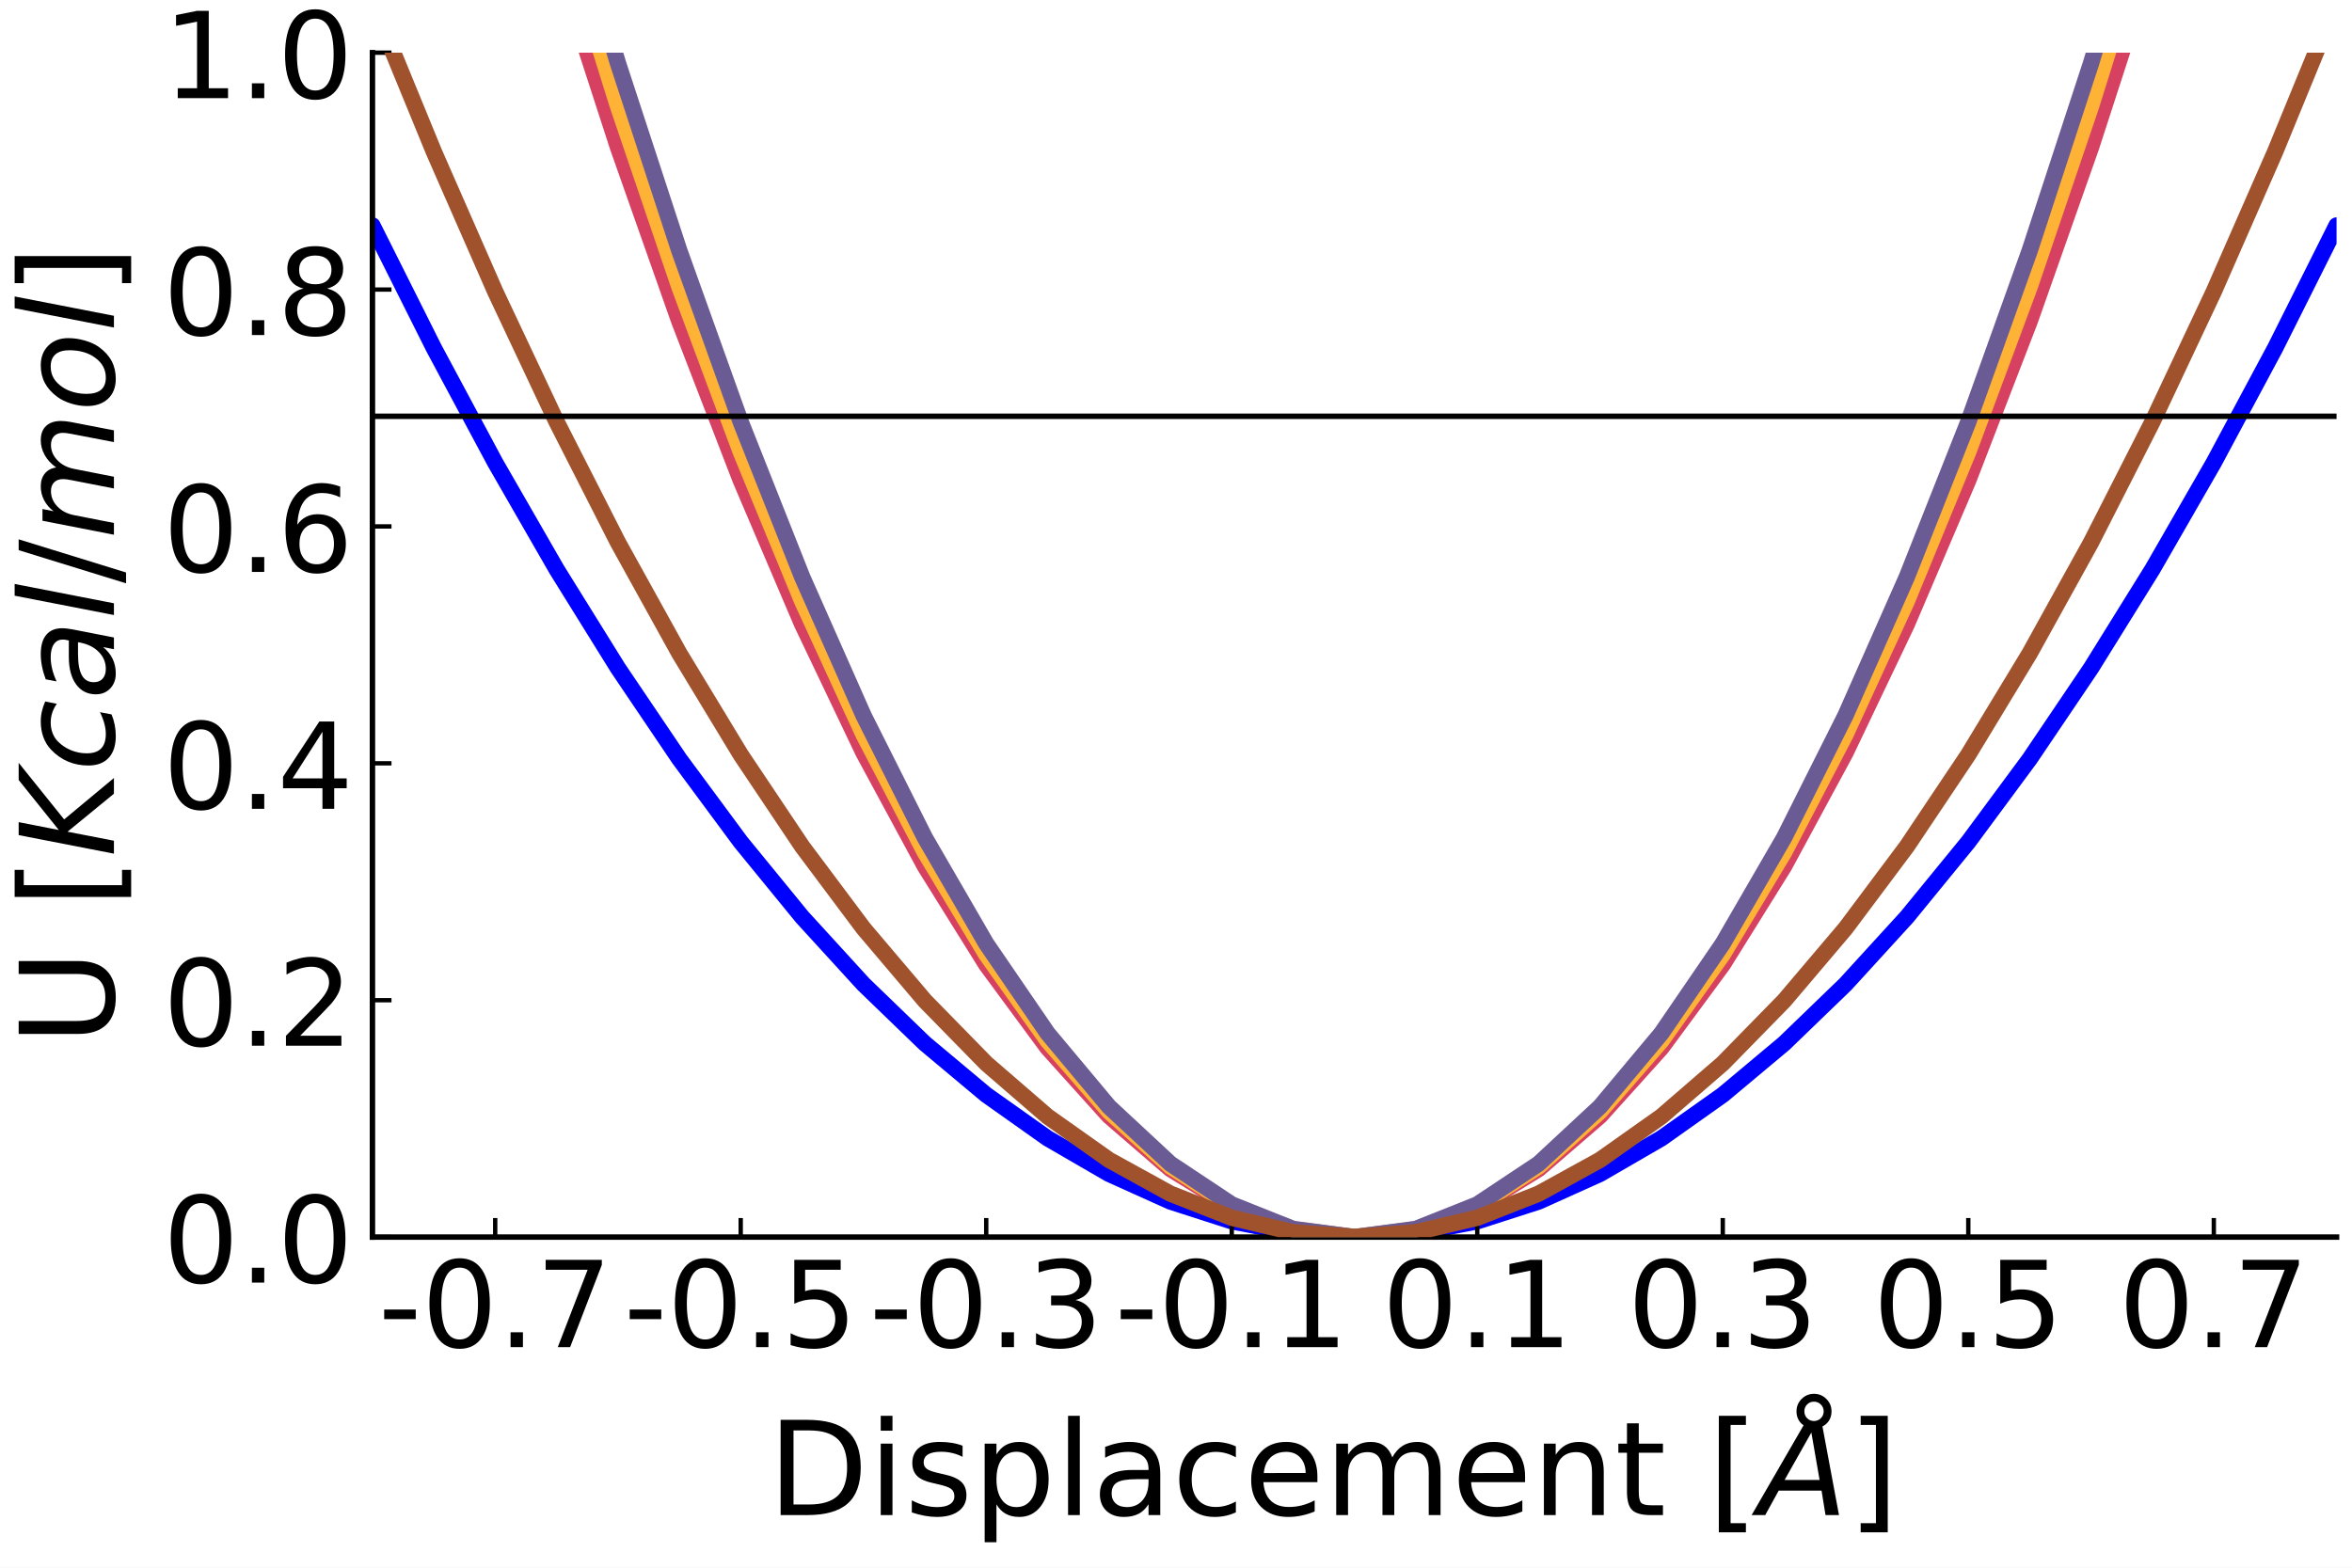
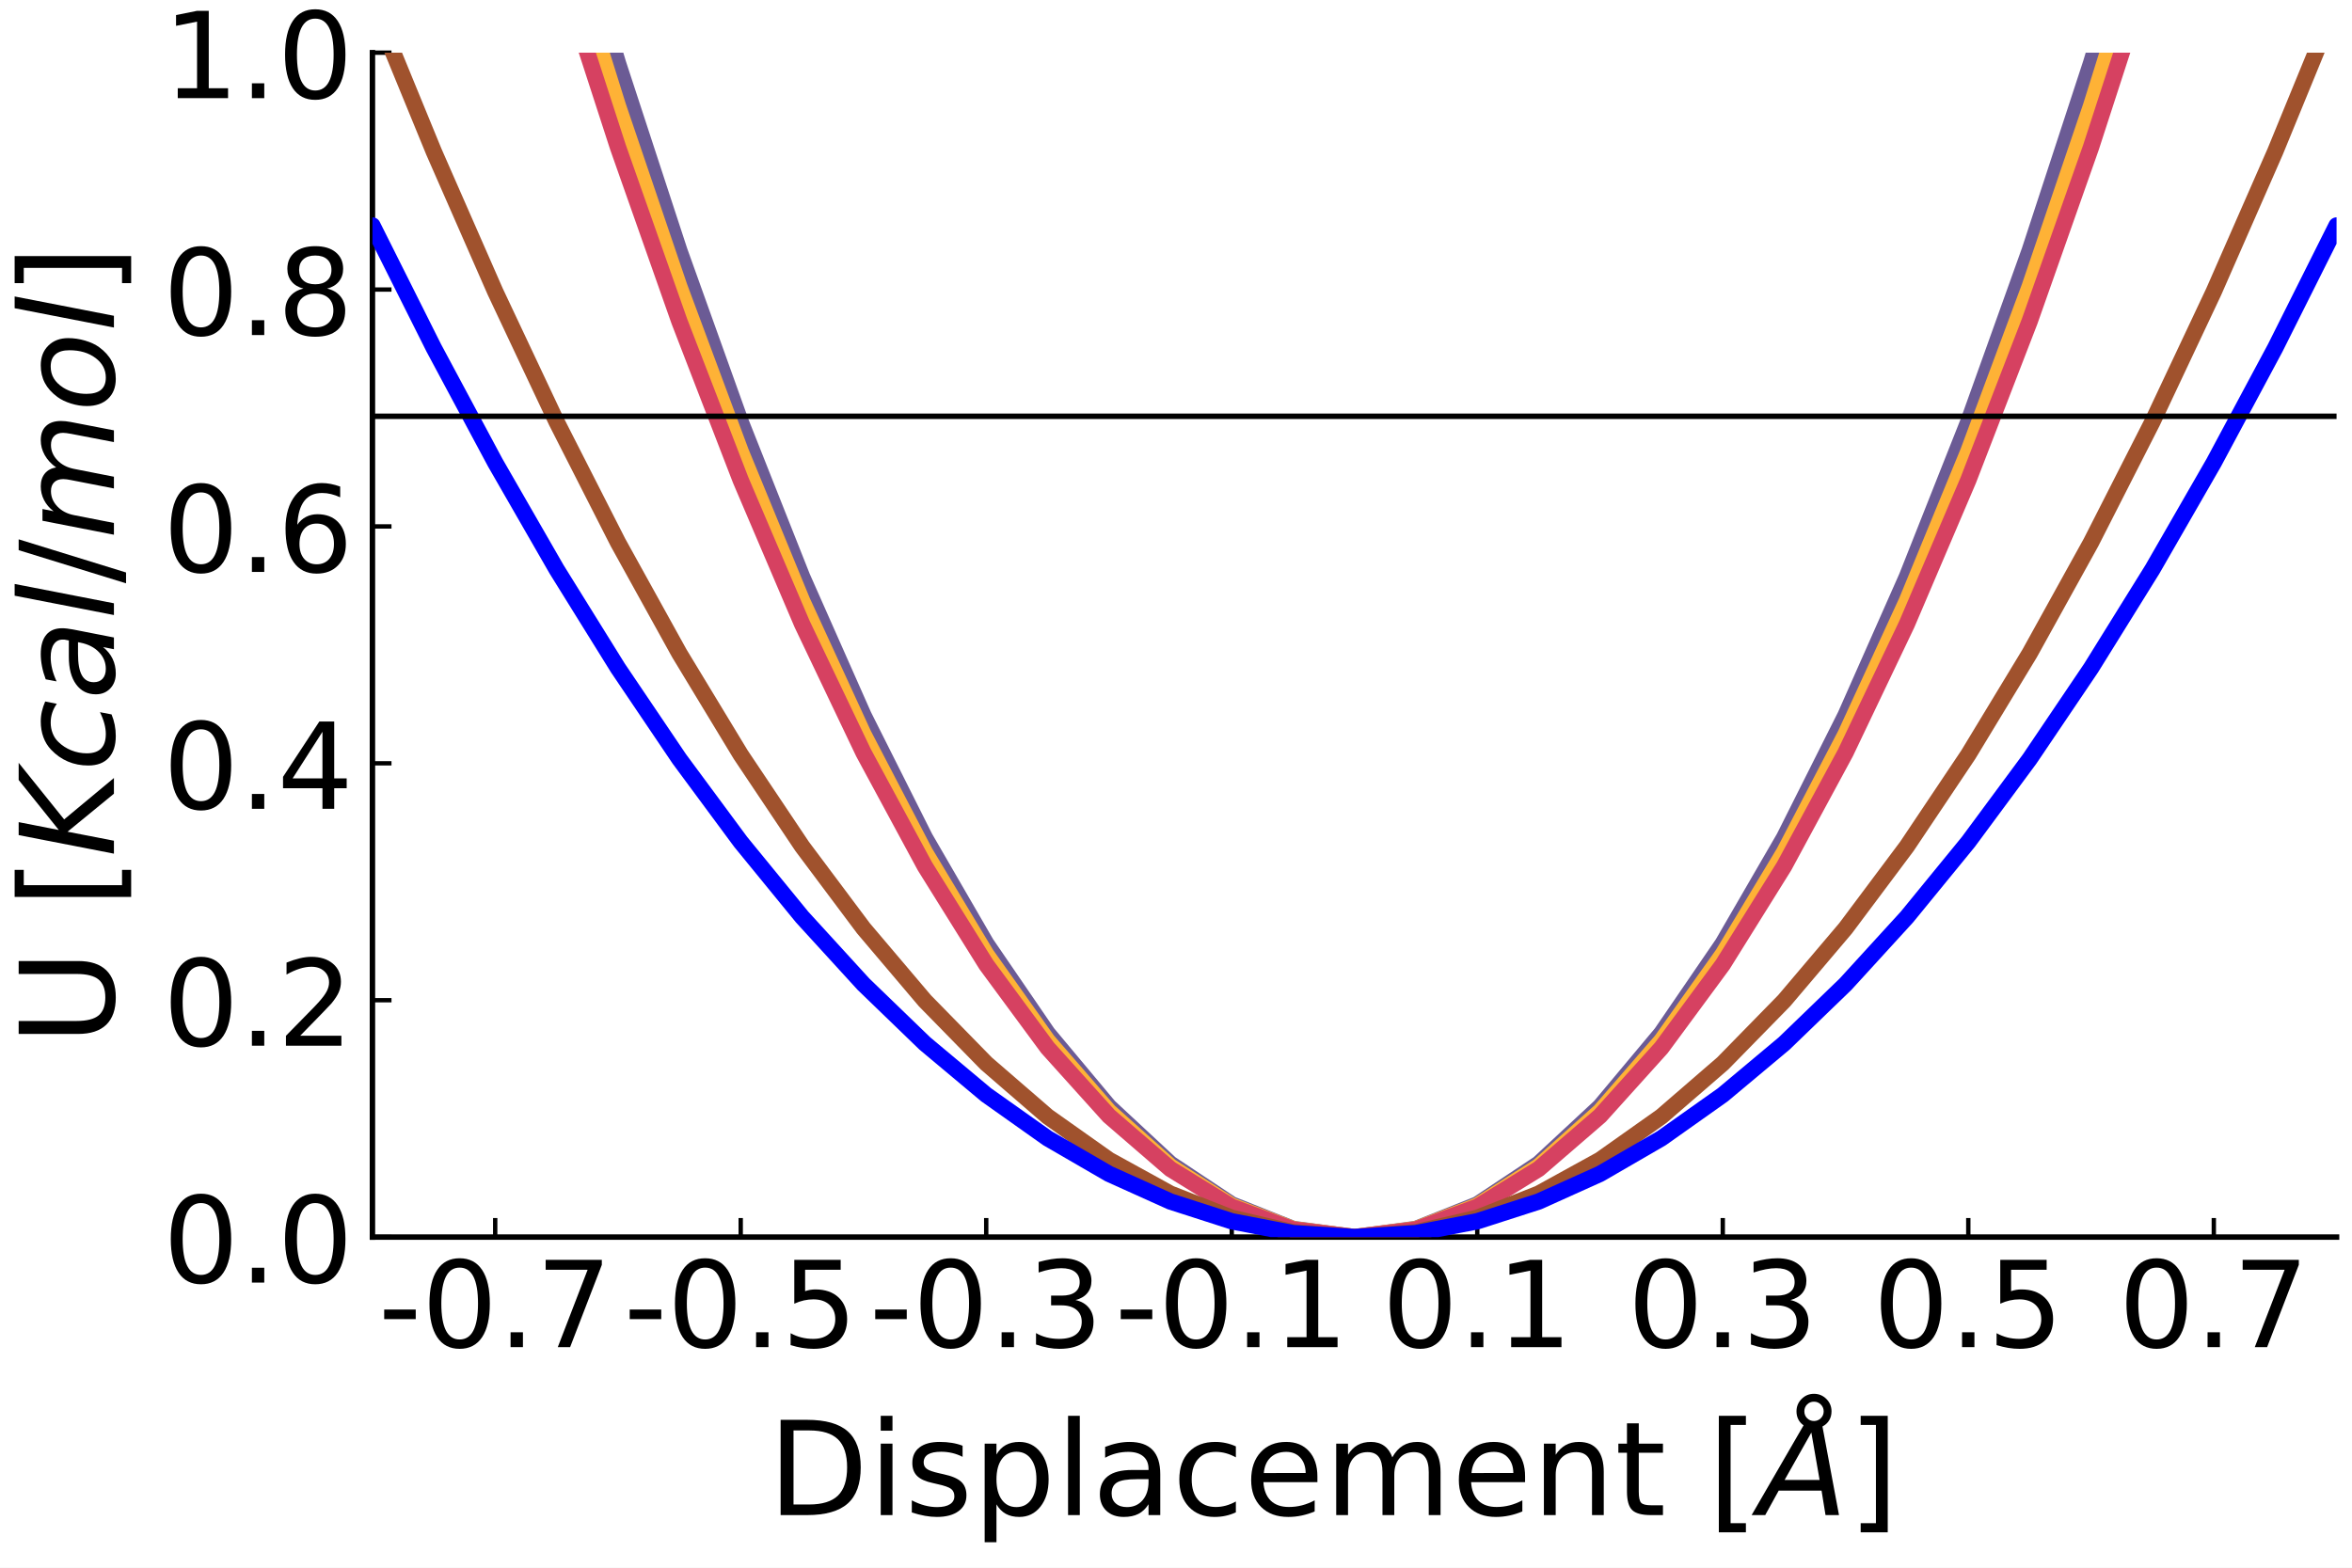
<svg xmlns="http://www.w3.org/2000/svg" xmlns:xlink="http://www.w3.org/1999/xlink" height="288pt" version="1.1" viewBox="0 0 432 288" width="432pt">
  <defs>
    <style type="text/css">
*{stroke-linecap:butt;stroke-linejoin:round;}
  </style>
  </defs>
  <g id="figure_1">
    <g id="patch_1">
      <path d="M 0 288  L 432 288  L 432 0  L 0 0  z " style="fill:#ffffff;" />
    </g>
    <g id="axes_1">
      <g id="patch_2">
        <path d="M 68.407 227.265  L 429.165 227.265  L 429.165 9.675  L 68.407 9.675  z " style="fill:#ffffff;" />
      </g>
      <g id="line2d_1">
-         <path clip-path="url(#p3008907fa4)" d="M 68.407 41.426  L 79.681 63.93  L 90.955 84.982  L 102.228 104.583  L 113.502 122.731  L 124.776 139.427  L 136.049 154.672  L 147.323 168.465  L 158.597 180.806  L 169.87 191.695  L 181.144 201.132  L 192.418 209.117  L 203.691 215.65  L 214.965 220.732  L 226.239 224.362  L 237.513 226.539  L 248.786 227.265  L 260.06 226.539  L 271.334 224.362  L 282.607 220.732  L 293.881 215.65  L 305.155 209.117  L 316.428 201.132  L 327.702 191.695  L 338.976 180.806  L 350.249 168.465  L 361.523 154.672  L 372.797 139.427  L 384.071 122.731  L 395.344 104.583  L 406.618 84.982  L 417.892 63.93  L 429.165 41.426  " style="fill:none;stroke:#0000ff;stroke-linecap:round;stroke-width:3;" />
+         <path clip-path="url(#pa6a25037e2)" d="M 109.704 -1  L 113.502 11.612  L 124.776 46.056  L 136.049 77.506  L 147.323 105.96  L 158.597 131.419  L 169.87 153.883  L 181.144 173.352  L 192.418 189.825  L 203.691 203.304  L 214.965 213.787  L 226.239 221.275  L 237.513 225.768  L 248.786 227.265  L 260.06 225.768  L 271.334 221.275  L 282.607 213.787  L 293.881 203.304  L 305.155 189.825  L 316.428 173.352  L 327.702 153.883  L 338.976 131.419  L 350.249 105.96  L 361.523 77.506  L 372.797 46.056  L 384.071 11.612  L 387.868 -1  " style="fill:none;stroke:#6b5b95;stroke-linecap:round;stroke-width:3;" />
      </g>
      <g id="matplotlib.axis_1">
        <g id="xtick_1">
          <g id="line2d_2">
            <defs>
-               <path d="M 0 0  L 0 -3.5  " id="m260a512583" style="stroke:#000000;stroke-width:0.8;" />
-             </defs>
-             <g>
-               <use style="stroke:#000000;stroke-width:0.8;" x="90.955" xlink:href="#m260a512583" y="227.265" />
+               <path d="M 0 0  L 0 -3.5  " id="mb14829165c" style="stroke:#000000;stroke-width:0.8;" />
+             </defs>
+             <g>
+               <use style="stroke:#000000;stroke-width:0.8;" x="90.955" xlink:href="#mb14829165c" y="227.265" />
            </g>
          </g>
          <g id="text_1">
            <defs>
              <path d="M 4.891 31.391  L 31.203 31.391  L 31.203 23.391  L 4.891 23.391  z " id="DejaVuSans-2d" />
              <path d="M 31.781 66.406  Q 24.172 66.406 20.328 58.906  Q 16.5 51.422 16.5 36.375  Q 16.5 21.391 20.328 13.891  Q 24.172 6.391 31.781 6.391  Q 39.453 6.391 43.281 13.891  Q 47.125 21.391 47.125 36.375  Q 47.125 51.422 43.281 58.906  Q 39.453 66.406 31.781 66.406  z M 31.781 74.219  Q 44.047 74.219 50.516 64.516  Q 56.984 54.828 56.984 36.375  Q 56.984 17.969 50.516 8.266  Q 44.047 -1.422 31.781 -1.422  Q 19.531 -1.422 13.062 8.266  Q 6.594 17.969 6.594 36.375  Q 6.594 54.828 13.062 64.516  Q 19.531 74.219 31.781 74.219  z " id="DejaVuSans-30" />
              <path d="M 10.688 12.406  L 21 12.406  L 21 0  L 10.688 0  z " id="DejaVuSans-2e" />
              <path d="M 8.203 72.906  L 55.078 72.906  L 55.078 68.703  L 28.609 0  L 18.312 0  L 43.219 64.594  L 8.203 64.594  z " id="DejaVuSans-37" />
            </defs>
            <g transform="translate(69.4925 247.4819)scale(0.22 -0.22)">
              <use xlink:href="#DejaVuSans-2d" />
              <use x="36.084" xlink:href="#DejaVuSans-30" />
              <use x="99.707" xlink:href="#DejaVuSans-2e" />
              <use x="131.494" xlink:href="#DejaVuSans-37" />
            </g>
          </g>
        </g>
        <g id="xtick_2">
          <g id="line2d_3">
            <g>
-               <use style="stroke:#000000;stroke-width:0.8;" x="136.049" xlink:href="#m260a512583" y="227.265" />
+               <use style="stroke:#000000;stroke-width:0.8;" x="136.049" xlink:href="#mb14829165c" y="227.265" />
            </g>
          </g>
          <g id="text_2">
            <defs>
              <path d="M 10.797 72.906  L 49.516 72.906  L 49.516 64.594  L 19.828 64.594  L 19.828 46.734  Q 21.969 47.469 24.109 47.828  Q 26.266 48.188 28.422 48.188  Q 40.625 48.188 47.75 41.5  Q 54.891 34.812 54.891 23.391  Q 54.891 11.625 47.562 5.094  Q 40.234 -1.422 26.906 -1.422  Q 22.312 -1.422 17.547 -0.641  Q 12.797 0.141 7.719 1.703  L 7.719 11.625  Q 12.109 9.234 16.797 8.062  Q 21.484 6.891 26.703 6.891  Q 35.156 6.891 40.078 11.328  Q 45.016 15.766 45.016 23.391  Q 45.016 31 40.078 35.438  Q 35.156 39.891 26.703 39.891  Q 22.75 39.891 18.812 39.016  Q 14.891 38.141 10.797 36.281  z " id="DejaVuSans-35" />
            </defs>
            <g transform="translate(114.5873 247.4819)scale(0.22 -0.22)">
              <use xlink:href="#DejaVuSans-2d" />
              <use x="36.084" xlink:href="#DejaVuSans-30" />
              <use x="99.707" xlink:href="#DejaVuSans-2e" />
              <use x="131.494" xlink:href="#DejaVuSans-35" />
            </g>
          </g>
        </g>
        <g id="xtick_3">
          <g id="line2d_4">
            <g>
-               <use style="stroke:#000000;stroke-width:0.8;" x="181.144" xlink:href="#m260a512583" y="227.265" />
+               <use style="stroke:#000000;stroke-width:0.8;" x="181.144" xlink:href="#mb14829165c" y="227.265" />
            </g>
          </g>
          <g id="text_3">
            <defs>
              <path d="M 40.578 39.312  Q 47.656 37.797 51.625 33  Q 55.609 28.219 55.609 21.188  Q 55.609 10.406 48.188 4.484  Q 40.766 -1.422 27.094 -1.422  Q 22.516 -1.422 17.656 -0.516  Q 12.797 0.391 7.625 2.203  L 7.625 11.719  Q 11.719 9.328 16.594 8.109  Q 21.484 6.891 26.812 6.891  Q 36.078 6.891 40.938 10.547  Q 45.797 14.203 45.797 21.188  Q 45.797 27.641 41.281 31.266  Q 36.766 34.906 28.719 34.906  L 20.219 34.906  L 20.219 43.016  L 29.109 43.016  Q 36.375 43.016 40.234 45.922  Q 44.094 48.828 44.094 54.297  Q 44.094 59.906 40.109 62.906  Q 36.141 65.922 28.719 65.922  Q 24.656 65.922 20.016 65.031  Q 15.375 64.156 9.812 62.312  L 9.812 71.094  Q 15.438 72.656 20.344 73.438  Q 25.25 74.219 29.594 74.219  Q 40.828 74.219 47.359 69.109  Q 53.906 64.016 53.906 55.328  Q 53.906 49.266 50.438 45.094  Q 46.969 40.922 40.578 39.312  z " id="DejaVuSans-33" />
            </defs>
            <g transform="translate(159.6821 247.4819)scale(0.22 -0.22)">
              <use xlink:href="#DejaVuSans-2d" />
              <use x="36.084" xlink:href="#DejaVuSans-30" />
              <use x="99.707" xlink:href="#DejaVuSans-2e" />
              <use x="131.494" xlink:href="#DejaVuSans-33" />
            </g>
          </g>
        </g>
        <g id="xtick_4">
          <g id="line2d_5">
            <g>
-               <use style="stroke:#000000;stroke-width:0.8;" x="226.239" xlink:href="#m260a512583" y="227.265" />
+               <use style="stroke:#000000;stroke-width:0.8;" x="226.239" xlink:href="#mb14829165c" y="227.265" />
            </g>
          </g>
          <g id="text_4">
            <defs>
              <path d="M 12.406 8.297  L 28.516 8.297  L 28.516 63.922  L 10.984 60.406  L 10.984 69.391  L 28.422 72.906  L 38.281 72.906  L 38.281 8.297  L 54.391 8.297  L 54.391 0  L 12.406 0  z " id="DejaVuSans-31" />
            </defs>
            <g transform="translate(204.7768 247.4819)scale(0.22 -0.22)">
              <use xlink:href="#DejaVuSans-2d" />
              <use x="36.084" xlink:href="#DejaVuSans-30" />
              <use x="99.707" xlink:href="#DejaVuSans-2e" />
              <use x="131.494" xlink:href="#DejaVuSans-31" />
            </g>
          </g>
        </g>
        <g id="xtick_5">
          <g id="line2d_6">
            <g>
-               <use style="stroke:#000000;stroke-width:0.8;" x="271.334" xlink:href="#m260a512583" y="227.265" />
+               <use style="stroke:#000000;stroke-width:0.8;" x="271.334" xlink:href="#mb14829165c" y="227.265" />
            </g>
          </g>
          <g id="text_5">
            <g transform="translate(253.8402 247.4819)scale(0.22 -0.22)">
              <use xlink:href="#DejaVuSans-30" />
              <use x="63.623" xlink:href="#DejaVuSans-2e" />
              <use x="95.41" xlink:href="#DejaVuSans-31" />
            </g>
          </g>
        </g>
        <g id="xtick_6">
          <g id="line2d_7">
            <g>
-               <use style="stroke:#000000;stroke-width:0.8;" x="316.428" xlink:href="#m260a512583" y="227.265" />
+               <use style="stroke:#000000;stroke-width:0.8;" x="316.428" xlink:href="#mb14829165c" y="227.265" />
            </g>
          </g>
          <g id="text_6">
            <g transform="translate(298.935 247.4819)scale(0.22 -0.22)">
              <use xlink:href="#DejaVuSans-30" />
              <use x="63.623" xlink:href="#DejaVuSans-2e" />
              <use x="95.41" xlink:href="#DejaVuSans-33" />
            </g>
          </g>
        </g>
        <g id="xtick_7">
          <g id="line2d_8">
            <g>
-               <use style="stroke:#000000;stroke-width:0.8;" x="361.523" xlink:href="#m260a512583" y="227.265" />
+               <use style="stroke:#000000;stroke-width:0.8;" x="361.523" xlink:href="#mb14829165c" y="227.265" />
            </g>
          </g>
          <g id="text_7">
            <g transform="translate(344.0298 247.4819)scale(0.22 -0.22)">
              <use xlink:href="#DejaVuSans-30" />
              <use x="63.623" xlink:href="#DejaVuSans-2e" />
              <use x="95.41" xlink:href="#DejaVuSans-35" />
            </g>
          </g>
        </g>
        <g id="xtick_8">
          <g id="line2d_9">
            <g>
-               <use style="stroke:#000000;stroke-width:0.8;" x="406.618" xlink:href="#m260a512583" y="227.265" />
+               <use style="stroke:#000000;stroke-width:0.8;" x="406.618" xlink:href="#mb14829165c" y="227.265" />
            </g>
          </g>
          <g id="text_8">
            <g transform="translate(389.1245 247.4819)scale(0.22 -0.22)">
              <use xlink:href="#DejaVuSans-30" />
              <use x="63.623" xlink:href="#DejaVuSans-2e" />
              <use x="95.41" xlink:href="#DejaVuSans-37" />
            </g>
          </g>
        </g>
        <g id="text_9">
          <defs>
            <path d="M 19.672 64.797  L 19.672 8.109  L 31.594 8.109  Q 46.688 8.109 53.688 14.938  Q 60.688 21.781 60.688 36.531  Q 60.688 51.172 53.688 57.984  Q 46.688 64.797 31.594 64.797  z M 9.812 72.906  L 30.078 72.906  Q 51.266 72.906 61.172 64.094  Q 71.094 55.281 71.094 36.531  Q 71.094 17.672 61.125 8.828  Q 51.172 0 30.078 0  L 9.812 0  z " id="DejaVuSans-44" />
            <path d="M 9.422 54.688  L 18.406 54.688  L 18.406 0  L 9.422 0  z M 9.422 75.984  L 18.406 75.984  L 18.406 64.594  L 9.422 64.594  z " id="DejaVuSans-69" />
            <path d="M 44.281 53.078  L 44.281 44.578  Q 40.484 46.531 36.375 47.5  Q 32.281 48.484 27.875 48.484  Q 21.188 48.484 17.844 46.438  Q 14.5 44.391 14.5 40.281  Q 14.5 37.156 16.891 35.375  Q 19.281 33.594 26.516 31.984  L 29.594 31.297  Q 39.156 29.25 43.188 25.516  Q 47.219 21.781 47.219 15.094  Q 47.219 7.469 41.188 3.016  Q 35.156 -1.422 24.609 -1.422  Q 20.219 -1.422 15.453 -0.562  Q 10.688 0.297 5.422 2  L 5.422 11.281  Q 10.406 8.688 15.234 7.391  Q 20.062 6.109 24.812 6.109  Q 31.156 6.109 34.562 8.281  Q 37.984 10.453 37.984 14.406  Q 37.984 18.062 35.516 20.016  Q 33.062 21.969 24.703 23.781  L 21.578 24.516  Q 13.234 26.266 9.516 29.906  Q 5.812 33.547 5.812 39.891  Q 5.812 47.609 11.281 51.797  Q 16.75 56 26.812 56  Q 31.781 56 36.172 55.266  Q 40.578 54.547 44.281 53.078  z " id="DejaVuSans-73" />
            <path d="M 18.109 8.203  L 18.109 -20.797  L 9.078 -20.797  L 9.078 54.688  L 18.109 54.688  L 18.109 46.391  Q 20.953 51.266 25.266 53.625  Q 29.594 56 35.594 56  Q 45.562 56 51.781 48.094  Q 58.016 40.188 58.016 27.297  Q 58.016 14.406 51.781 6.484  Q 45.562 -1.422 35.594 -1.422  Q 29.594 -1.422 25.266 0.953  Q 20.953 3.328 18.109 8.203  z M 48.688 27.297  Q 48.688 37.203 44.609 42.844  Q 40.531 48.484 33.406 48.484  Q 26.266 48.484 22.188 42.844  Q 18.109 37.203 18.109 27.297  Q 18.109 17.391 22.188 11.75  Q 26.266 6.109 33.406 6.109  Q 40.531 6.109 44.609 11.75  Q 48.688 17.391 48.688 27.297  z " id="DejaVuSans-70" />
            <path d="M 9.422 75.984  L 18.406 75.984  L 18.406 0  L 9.422 0  z " id="DejaVuSans-6c" />
            <path d="M 34.281 27.484  Q 23.391 27.484 19.188 25  Q 14.984 22.516 14.984 16.5  Q 14.984 11.719 18.141 8.906  Q 21.297 6.109 26.703 6.109  Q 34.188 6.109 38.703 11.406  Q 43.219 16.703 43.219 25.484  L 43.219 27.484  z M 52.203 31.203  L 52.203 0  L 43.219 0  L 43.219 8.297  Q 40.141 3.328 35.547 0.953  Q 30.953 -1.422 24.312 -1.422  Q 15.922 -1.422 10.953 3.297  Q 6 8.016 6 15.922  Q 6 25.141 12.172 29.828  Q 18.359 34.516 30.609 34.516  L 43.219 34.516  L 43.219 35.406  Q 43.219 41.609 39.141 45  Q 35.062 48.391 27.688 48.391  Q 23 48.391 18.547 47.266  Q 14.109 46.141 10.016 43.891  L 10.016 52.203  Q 14.938 54.109 19.578 55.047  Q 24.219 56 28.609 56  Q 40.484 56 46.344 49.844  Q 52.203 43.703 52.203 31.203  z " id="DejaVuSans-61" />
            <path d="M 48.781 52.594  L 48.781 44.188  Q 44.969 46.297 41.141 47.344  Q 37.312 48.391 33.406 48.391  Q 24.656 48.391 19.812 42.844  Q 14.984 37.312 14.984 27.297  Q 14.984 17.281 19.812 11.734  Q 24.656 6.203 33.406 6.203  Q 37.312 6.203 41.141 7.25  Q 44.969 8.297 48.781 10.406  L 48.781 2.094  Q 45.016 0.344 40.984 -0.531  Q 36.969 -1.422 32.422 -1.422  Q 20.062 -1.422 12.781 6.344  Q 5.516 14.109 5.516 27.297  Q 5.516 40.672 12.859 48.328  Q 20.219 56 33.016 56  Q 37.156 56 41.109 55.141  Q 45.062 54.297 48.781 52.594  z " id="DejaVuSans-63" />
            <path d="M 56.203 29.594  L 56.203 25.203  L 14.891 25.203  Q 15.484 15.922 20.484 11.062  Q 25.484 6.203 34.422 6.203  Q 39.594 6.203 44.453 7.469  Q 49.312 8.734 54.109 11.281  L 54.109 2.781  Q 49.266 0.734 44.188 -0.344  Q 39.109 -1.422 33.891 -1.422  Q 20.797 -1.422 13.156 6.188  Q 5.516 13.812 5.516 26.812  Q 5.516 40.234 12.766 48.109  Q 20.016 56 32.328 56  Q 43.359 56 49.781 48.891  Q 56.203 41.797 56.203 29.594  z M 47.219 32.234  Q 47.125 39.594 43.094 43.984  Q 39.062 48.391 32.422 48.391  Q 24.906 48.391 20.391 44.141  Q 15.875 39.891 15.188 32.172  z " id="DejaVuSans-65" />
            <path d="M 52 44.188  Q 55.375 50.25 60.062 53.125  Q 64.75 56 71.094 56  Q 79.641 56 84.281 50.016  Q 88.922 44.047 88.922 33.016  L 88.922 0  L 79.891 0  L 79.891 32.719  Q 79.891 40.578 77.094 44.375  Q 74.312 48.188 68.609 48.188  Q 61.625 48.188 57.562 43.547  Q 53.516 38.922 53.516 30.906  L 53.516 0  L 44.484 0  L 44.484 32.719  Q 44.484 40.625 41.703 44.406  Q 38.922 48.188 33.109 48.188  Q 26.219 48.188 22.156 43.531  Q 18.109 38.875 18.109 30.906  L 18.109 0  L 9.078 0  L 9.078 54.688  L 18.109 54.688  L 18.109 46.188  Q 21.188 51.219 25.484 53.609  Q 29.781 56 35.688 56  Q 41.656 56 45.828 52.969  Q 50 49.953 52 44.188  z " id="DejaVuSans-6d" />
            <path d="M 54.891 33.016  L 54.891 0  L 45.906 0  L 45.906 32.719  Q 45.906 40.484 42.875 44.328  Q 39.844 48.188 33.797 48.188  Q 26.516 48.188 22.312 43.547  Q 18.109 38.922 18.109 30.906  L 18.109 0  L 9.078 0  L 9.078 54.688  L 18.109 54.688  L 18.109 46.188  Q 21.344 51.125 25.703 53.562  Q 30.078 56 35.797 56  Q 45.219 56 50.047 50.172  Q 54.891 44.344 54.891 33.016  z " id="DejaVuSans-6e" />
            <path d="M 18.312 70.219  L 18.312 54.688  L 36.812 54.688  L 36.812 47.703  L 18.312 47.703  L 18.312 18.016  Q 18.312 11.328 20.141 9.422  Q 21.969 7.516 27.594 7.516  L 36.812 7.516  L 36.812 0  L 27.594 0  Q 17.188 0 13.234 3.875  Q 9.281 7.766 9.281 18.016  L 9.281 47.703  L 2.688 47.703  L 2.688 54.688  L 9.281 54.688  L 9.281 70.219  z " id="DejaVuSans-74" />
            <path id="DejaVuSans-20" />
            <path d="M 8.594 75.984  L 29.297 75.984  L 29.297 69  L 17.578 69  L 17.578 -6.203  L 29.297 -6.203  L 29.297 -13.188  L 8.594 -13.188  z " id="DejaVuSans-5b" />
            <path d="M 49.812 79.391  Q 49.812 82.469 47.625 84.641  Q 45.453 86.812 42.391 86.812  Q 39.266 86.812 37.141 84.688  Q 35.016 82.562 35.016 79.391  Q 35.016 76.312 37.141 74.156  Q 39.266 72.016 42.391 72.016  Q 45.453 72.016 47.625 74.156  Q 49.812 76.312 49.812 79.391  z M 34.422 68.703  Q 31.781 70.516 30.391 73.266  Q 29 76.031 29 79.391  Q 29 84.969 32.906 88.891  Q 36.812 92.828 42.391 92.828  Q 47.953 92.828 51.875 88.891  Q 55.812 84.969 55.812 79.391  Q 55.812 75.531 54.031 72.547  Q 52.25 69.578 48.875 67.828  L 61.531 0  L 51.219 0  L 48.188 18.703  L 15.375 18.703  L 5.078 0  L -5.328 0  z M 40.375 63.188  L 19.922 26.906  L 46.688 26.906  z " id="DejaVuSans-Oblique-c5" />
            <path d="M 30.422 75.984  L 30.422 -13.188  L 9.719 -13.188  L 9.719 -6.203  L 21.391 -6.203  L 21.391 69  L 9.719 69  L 9.719 75.984  z " id="DejaVuSans-5d" />
          </defs>
          <g transform="translate(141.0263 278.3772)scale(0.24 -0.24)">
            <use transform="translate(0 0.171875)" xlink:href="#DejaVuSans-44" />
            <use transform="translate(77.00195 0.171875)" xlink:href="#DejaVuSans-69" />
            <use transform="translate(104.7852 0.171875)" xlink:href="#DejaVuSans-73" />
            <use transform="translate(156.8848 0.171875)" xlink:href="#DejaVuSans-70" />
            <use transform="translate(220.3613 0.171875)" xlink:href="#DejaVuSans-6c" />
            <use transform="translate(248.1445 0.171875)" xlink:href="#DejaVuSans-61" />
            <use transform="translate(309.4238 0.171875)" xlink:href="#DejaVuSans-63" />
            <use transform="translate(364.4043 0.171875)" xlink:href="#DejaVuSans-65" />
            <use transform="translate(425.9277 0.171875)" xlink:href="#DejaVuSans-6d" />
            <use transform="translate(523.3398 0.171875)" xlink:href="#DejaVuSans-65" />
            <use transform="translate(584.8633 0.171875)" xlink:href="#DejaVuSans-6e" />
            <use transform="translate(648.2422 0.171875)" xlink:href="#DejaVuSans-74" />
            <use transform="translate(687.4512 0.171875)" xlink:href="#DejaVuSans-20" />
            <use transform="translate(719.2383 0.171875)" xlink:href="#DejaVuSans-5b" />
            <use transform="translate(758.252 0.171875)" xlink:href="#DejaVuSans-Oblique-c5" />
            <use transform="translate(826.6602 0.171875)" xlink:href="#DejaVuSans-5d" />
            <use transform="translate(865.6738 0.171875)" xlink:href="#DejaVuSans-20" />
          </g>
        </g>
      </g>
      <g id="matplotlib.axis_2">
        <g id="ytick_1">
          <g id="line2d_10">
            <defs>
-               <path d="M 0 0  L 3.5 0  " id="md058641882" style="stroke:#000000;stroke-width:0.8;" />
-             </defs>
-             <g>
-               <use style="stroke:#000000;stroke-width:0.8;" x="68.407" xlink:href="#md058641882" y="227.265" />
+               <path d="M 0 0  L 3.5 0  " id="m16cb864828" style="stroke:#000000;stroke-width:0.8;" />
+             </defs>
+             <g>
+               <use style="stroke:#000000;stroke-width:0.8;" x="68.407" xlink:href="#m16cb864828" y="227.265" />
            </g>
          </g>
          <g id="text_10">
            <g transform="translate(29.92027 235.6236)scale(0.22 -0.22)">
              <use xlink:href="#DejaVuSans-30" />
              <use x="63.623" xlink:href="#DejaVuSans-2e" />
              <use x="95.41" xlink:href="#DejaVuSans-30" />
            </g>
          </g>
        </g>
        <g id="ytick_2">
          <g id="line2d_11">
            <g>
-               <use style="stroke:#000000;stroke-width:0.8;" x="68.407" xlink:href="#md058641882" y="183.747" />
+               <use style="stroke:#000000;stroke-width:0.8;" x="68.407" xlink:href="#m16cb864828" y="183.747" />
            </g>
          </g>
          <g id="text_11">
            <defs>
              <path d="M 19.188 8.297  L 53.609 8.297  L 53.609 0  L 7.328 0  L 7.328 8.297  Q 12.938 14.109 22.625 23.891  Q 32.328 33.688 34.812 36.531  Q 39.547 41.844 41.422 45.531  Q 43.312 49.219 43.312 52.781  Q 43.312 58.594 39.234 62.25  Q 35.156 65.922 28.609 65.922  Q 23.969 65.922 18.812 64.312  Q 13.672 62.703 7.812 59.422  L 7.812 69.391  Q 13.766 71.781 18.938 73  Q 24.125 74.219 28.422 74.219  Q 39.75 74.219 46.484 68.547  Q 53.219 62.891 53.219 53.422  Q 53.219 48.922 51.531 44.891  Q 49.859 40.875 45.406 35.406  Q 44.188 33.984 37.641 27.219  Q 31.109 20.453 19.188 8.297  z " id="DejaVuSans-32" />
            </defs>
            <g transform="translate(29.92027 192.1055)scale(0.22 -0.22)">
              <use xlink:href="#DejaVuSans-30" />
              <use x="63.623" xlink:href="#DejaVuSans-2e" />
              <use x="95.41" xlink:href="#DejaVuSans-32" />
            </g>
          </g>
        </g>
        <g id="ytick_3">
          <g id="line2d_12">
            <g>
-               <use style="stroke:#000000;stroke-width:0.8;" x="68.407" xlink:href="#md058641882" y="140.229" />
+               <use style="stroke:#000000;stroke-width:0.8;" x="68.407" xlink:href="#m16cb864828" y="140.229" />
            </g>
          </g>
          <g id="text_12">
            <defs>
              <path d="M 37.797 64.312  L 12.891 25.391  L 37.797 25.391  z M 35.203 72.906  L 47.609 72.906  L 47.609 25.391  L 58.016 25.391  L 58.016 17.188  L 47.609 17.188  L 47.609 0  L 37.797 0  L 37.797 17.188  L 4.891 17.188  L 4.891 26.703  z " id="DejaVuSans-34" />
            </defs>
            <g transform="translate(29.92027 148.5874)scale(0.22 -0.22)">
              <use xlink:href="#DejaVuSans-30" />
              <use x="63.623" xlink:href="#DejaVuSans-2e" />
              <use x="95.41" xlink:href="#DejaVuSans-34" />
            </g>
          </g>
        </g>
        <g id="ytick_4">
          <g id="line2d_13">
            <g>
-               <use style="stroke:#000000;stroke-width:0.8;" x="68.407" xlink:href="#md058641882" y="96.711" />
+               <use style="stroke:#000000;stroke-width:0.8;" x="68.407" xlink:href="#m16cb864828" y="96.711" />
            </g>
          </g>
          <g id="text_13">
            <defs>
              <path d="M 33.016 40.375  Q 26.375 40.375 22.484 35.828  Q 18.609 31.297 18.609 23.391  Q 18.609 15.531 22.484 10.953  Q 26.375 6.391 33.016 6.391  Q 39.656 6.391 43.531 10.953  Q 47.406 15.531 47.406 23.391  Q 47.406 31.297 43.531 35.828  Q 39.656 40.375 33.016 40.375  z M 52.594 71.297  L 52.594 62.312  Q 48.875 64.062 45.094 64.984  Q 41.312 65.922 37.594 65.922  Q 27.828 65.922 22.672 59.328  Q 17.531 52.734 16.797 39.406  Q 19.672 43.656 24.016 45.922  Q 28.375 48.188 33.594 48.188  Q 44.578 48.188 50.953 41.516  Q 57.328 34.859 57.328 23.391  Q 57.328 12.156 50.688 5.359  Q 44.047 -1.422 33.016 -1.422  Q 20.359 -1.422 13.672 8.266  Q 6.984 17.969 6.984 36.375  Q 6.984 53.656 15.188 63.938  Q 23.391 74.219 37.203 74.219  Q 40.922 74.219 44.703 73.484  Q 48.484 72.75 52.594 71.297  z " id="DejaVuSans-36" />
            </defs>
            <g transform="translate(29.92027 105.0692)scale(0.22 -0.22)">
              <use xlink:href="#DejaVuSans-30" />
              <use x="63.623" xlink:href="#DejaVuSans-2e" />
              <use x="95.41" xlink:href="#DejaVuSans-36" />
            </g>
          </g>
        </g>
        <g id="ytick_5">
          <g id="line2d_14">
            <g>
-               <use style="stroke:#000000;stroke-width:0.8;" x="68.407" xlink:href="#md058641882" y="53.193" />
+               <use style="stroke:#000000;stroke-width:0.8;" x="68.407" xlink:href="#m16cb864828" y="53.193" />
            </g>
          </g>
          <g id="text_14">
            <defs>
              <path d="M 31.781 34.625  Q 24.75 34.625 20.719 30.859  Q 16.703 27.094 16.703 20.516  Q 16.703 13.922 20.719 10.156  Q 24.75 6.391 31.781 6.391  Q 38.812 6.391 42.859 10.172  Q 46.922 13.969 46.922 20.516  Q 46.922 27.094 42.891 30.859  Q 38.875 34.625 31.781 34.625  z M 21.922 38.812  Q 15.578 40.375 12.031 44.719  Q 8.5 49.078 8.5 55.328  Q 8.5 64.062 14.719 69.141  Q 20.953 74.219 31.781 74.219  Q 42.672 74.219 48.875 69.141  Q 55.078 64.062 55.078 55.328  Q 55.078 49.078 51.531 44.719  Q 48 40.375 41.703 38.812  Q 48.828 37.156 52.797 32.312  Q 56.781 27.484 56.781 20.516  Q 56.781 9.906 50.312 4.234  Q 43.844 -1.422 31.781 -1.422  Q 19.734 -1.422 13.25 4.234  Q 6.781 9.906 6.781 20.516  Q 6.781 27.484 10.781 32.312  Q 14.797 37.156 21.922 38.812  z M 18.312 54.391  Q 18.312 48.734 21.844 45.562  Q 25.391 42.391 31.781 42.391  Q 38.141 42.391 41.719 45.562  Q 45.312 48.734 45.312 54.391  Q 45.312 60.062 41.719 63.234  Q 38.141 66.406 31.781 66.406  Q 25.391 66.406 21.844 63.234  Q 18.312 60.062 18.312 54.391  z " id="DejaVuSans-38" />
            </defs>
            <g transform="translate(29.92027 61.55107)scale(0.22 -0.22)">
              <use xlink:href="#DejaVuSans-30" />
              <use x="63.623" xlink:href="#DejaVuSans-2e" />
              <use x="95.41" xlink:href="#DejaVuSans-38" />
            </g>
          </g>
        </g>
        <g id="ytick_6">
          <g id="line2d_15">
            <g>
-               <use style="stroke:#000000;stroke-width:0.8;" x="68.407" xlink:href="#md058641882" y="9.675" />
+               <use style="stroke:#000000;stroke-width:0.8;" x="68.407" xlink:href="#m16cb864828" y="9.675" />
            </g>
          </g>
          <g id="text_15">
            <g transform="translate(29.92027 18.03293)scale(0.22 -0.22)">
              <use xlink:href="#DejaVuSans-31" />
              <use x="63.623" xlink:href="#DejaVuSans-2e" />
              <use x="95.41" xlink:href="#DejaVuSans-30" />
            </g>
          </g>
        </g>
        <g id="text_16">
          <defs>
            <path d="M 8.688 72.906  L 18.609 72.906  L 18.609 28.609  Q 18.609 16.891 22.844 11.734  Q 27.094 6.594 36.625 6.594  Q 46.094 6.594 50.344 11.734  Q 54.594 16.891 54.594 28.609  L 54.594 72.906  L 64.5 72.906  L 64.5 27.391  Q 64.5 13.141 57.438 5.859  Q 50.391 -1.422 36.625 -1.422  Q 22.797 -1.422 15.734 5.859  Q 8.688 13.141 8.688 27.391  z " id="DejaVuSans-55" />
            <path d="M 16.891 72.906  L 26.812 72.906  L 20.797 42.188  L 59.078 72.906  L 72.219 72.906  L 28.906 38.094  L 60.594 0  L 48.578 0  L 19.484 35.5  L 12.594 0  L 2.688 0  z " id="DejaVuSans-Oblique-4b" />
            <path d="M 53.609 52.594  L 51.812 43.703  Q 48.578 46.047 44.938 47.219  Q 41.312 48.391 37.406 48.391  Q 33.109 48.391 29.219 46.875  Q 25.344 45.359 22.703 42.578  Q 18.5 38.328 16.203 32.609  Q 13.922 26.906 13.922 20.797  Q 13.922 13.422 17.609 9.812  Q 21.297 6.203 28.812 6.203  Q 32.516 6.203 36.688 7.328  Q 40.875 8.453 45.406 10.688  L 43.703 1.812  Q 39.797 0.203 35.672 -0.609  Q 31.547 -1.422 27.203 -1.422  Q 16.312 -1.422 10.453 4.016  Q 4.594 9.469 4.594 19.578  Q 4.594 28.078 7.641 35.234  Q 10.688 42.391 16.703 48.094  Q 20.797 52 26.312 54  Q 31.844 56 38.375 56  Q 42.188 56 45.938 55.141  Q 49.703 54.297 53.609 52.594  z " id="DejaVuSans-Oblique-63" />
            <path d="M 53.719 31.203  L 47.609 0  L 38.625 0  L 40.281 8.297  Q 36.328 3.422 31.266 1  Q 26.219 -1.422 20.016 -1.422  Q 13.031 -1.422 8.562 2.844  Q 4.109 7.125 4.109 13.812  Q 4.109 23.391 11.75 28.953  Q 19.391 34.516 32.812 34.516  L 45.312 34.516  L 45.797 36.922  Q 45.906 37.312 45.953 37.766  Q 46 38.234 46 39.203  Q 46 43.562 42.453 45.969  Q 38.922 48.391 32.516 48.391  Q 28.125 48.391 23.5 47.266  Q 18.891 46.141 14.016 43.891  L 15.578 52.203  Q 20.656 54.109 25.516 55.047  Q 30.375 56 34.906 56  Q 44.578 56 49.625 51.797  Q 54.688 47.609 54.688 39.594  Q 54.688 37.984 54.438 35.812  Q 54.203 33.641 53.719 31.203  z M 44 27.484  L 35.016 27.484  Q 23.969 27.484 18.672 24.531  Q 13.375 21.578 13.375 15.375  Q 13.375 11.078 16.078 8.641  Q 18.797 6.203 23.578 6.203  Q 30.906 6.203 36.375 11.453  Q 41.844 16.703 43.609 25.484  z " id="DejaVuSans-Oblique-61" />
            <path d="M 18.312 75.984  L 27.297 75.984  L 12.5 0  L 3.516 0  z " id="DejaVuSans-Oblique-6c" />
            <path d="M 25.391 72.906  L 33.688 72.906  L 8.297 -9.281  L 0 -9.281  z " id="DejaVuSans-2f" />
            <path d="M 89.797 33.016  L 83.406 0  L 74.422 0  L 80.719 32.719  Q 81.109 34.812 81.297 36.328  Q 81.5 37.844 81.5 38.922  Q 81.5 43.312 79.047 45.75  Q 76.609 48.188 72.219 48.188  Q 65.672 48.188 60.547 43.281  Q 55.422 38.375 53.906 30.516  L 47.906 0  L 38.922 0  L 45.312 32.719  Q 45.703 34.516 45.891 36.047  Q 46.094 37.594 46.094 38.812  Q 46.094 43.266 43.656 45.719  Q 41.219 48.188 36.922 48.188  Q 30.281 48.188 25.141 43.281  Q 20.016 38.375 18.5 30.516  L 12.5 0  L 3.516 0  L 14.203 54.688  L 23.188 54.688  L 21.484 46.188  Q 25.141 50.984 30.047 53.484  Q 34.969 56 40.578 56  Q 46.531 56 50.359 52.875  Q 54.203 49.75 54.984 44.188  Q 59.078 49.953 64.469 52.969  Q 69.875 56 75.875 56  Q 82.906 56 86.734 51.953  Q 90.578 47.906 90.578 40.484  Q 90.578 38.875 90.375 36.938  Q 90.188 35.016 89.797 33.016  z " id="DejaVuSans-Oblique-6d" />
            <path d="M 25.391 -1.422  Q 15.766 -1.422 10.172 4.516  Q 4.594 10.453 4.594 20.703  Q 4.594 26.656 6.516 32.828  Q 8.453 39.016 11.531 43.219  Q 16.359 49.75 22.312 52.875  Q 28.266 56 35.797 56  Q 45.125 56 50.859 50.188  Q 56.594 44.391 56.594 35.016  Q 56.594 28.516 54.688 22.062  Q 52.781 15.625 49.703 11.375  Q 44.922 4.828 38.969 1.703  Q 33.016 -1.422 25.391 -1.422  z M 13.922 21  Q 13.922 13.578 17.016 9.891  Q 20.125 6.203 26.422 6.203  Q 35.453 6.203 41.375 14.078  Q 47.312 21.969 47.312 34.078  Q 47.312 41.156 44.141 44.766  Q 40.969 48.391 34.812 48.391  Q 29.734 48.391 25.781 46.016  Q 21.828 43.656 18.703 38.812  Q 16.406 35.203 15.156 30.562  Q 13.922 25.922 13.922 21  z " id="DejaVuSans-Oblique-6f" />
          </defs>
          <g transform="translate(20.92902 192.03)rotate(-90)scale(0.24 -0.24)">
            <use transform="translate(0 0.015625)" xlink:href="#DejaVuSans-55" />
            <use transform="translate(73.19336 0.015625)" xlink:href="#DejaVuSans-20" />
            <use transform="translate(104.9805 0.015625)" xlink:href="#DejaVuSans-5b" />
            <use transform="translate(143.9941 0.015625)" xlink:href="#DejaVuSans-Oblique-4b" />
            <use transform="translate(209.5703 0.015625)" xlink:href="#DejaVuSans-Oblique-63" />
            <use transform="translate(264.5508 0.015625)" xlink:href="#DejaVuSans-Oblique-61" />
            <use transform="translate(325.8301 0.015625)" xlink:href="#DejaVuSans-Oblique-6c" />
            <use transform="translate(353.6133 0.015625)" xlink:href="#DejaVuSans-2f" />
            <use transform="translate(387.3047 0.015625)" xlink:href="#DejaVuSans-Oblique-6d" />
            <use transform="translate(484.7168 0.015625)" xlink:href="#DejaVuSans-Oblique-6f" />
            <use transform="translate(545.8984 0.015625)" xlink:href="#DejaVuSans-Oblique-6c" />
            <use transform="translate(573.6816 0.015625)" xlink:href="#DejaVuSans-5d" />
          </g>
        </g>
      </g>
      <g id="line2d_16">
-         <path clip-path="url(#p3008907fa4)" d="M 104.411 -1  L 113.502 27.031  L 124.776 59.013  L 136.049 88.214  L 147.323 114.634  L 158.597 138.272  L 169.87 159.13  L 181.144 177.207  L 192.418 192.502  L 203.691 205.017  L 214.965 214.751  L 226.239 221.703  L 237.513 225.875  L 248.786 227.265  L 260.06 225.875  L 271.334 221.703  L 282.607 214.751  L 293.881 205.017  L 305.155 192.502  L 316.428 177.207  L 327.702 159.13  L 338.976 138.272  L 350.249 114.634  L 361.523 88.214  L 372.797 59.013  L 384.071 27.031  L 393.161 -1  " style="fill:none;stroke:#d64161;stroke-linecap:round;stroke-width:3;" />
+         <path clip-path="url(#pa6a25037e2)" d="M 107.099 -1  L 113.502 19.488  L 124.776 52.674  L 136.049 82.975  L 147.323 110.39  L 158.597 134.92  L 169.87 156.563  L 181.144 175.321  L 192.418 191.193  L 203.691 204.179  L 214.965 214.279  L 226.239 221.494  L 237.513 225.822  L 248.786 227.265  L 260.06 225.822  L 271.334 221.494  L 282.607 214.279  L 293.881 204.179  L 305.155 191.193  L 316.428 175.321  L 327.702 156.563  L 338.976 134.92  L 350.249 110.39  L 361.523 82.975  L 372.797 52.674  L 384.071 19.488  L 390.474 -1  " style="fill:none;stroke:#feb236;stroke-linecap:round;stroke-width:3;" />
      </g>
      <g id="patch_3">
        <path d="M 68.407 227.265  L 68.407 9.675  " style="fill:none;stroke:#000000;stroke-linecap:square;stroke-linejoin:miter;" />
      </g>
      <g id="patch_4">
        <path d="M 68.407 227.265  L 429.165 227.265  " style="fill:none;stroke:#000000;stroke-linecap:square;stroke-linejoin:miter;" />
      </g>
      <g id="line2d_17">
-         <path clip-path="url(#p3008907fa4)" d="M 107.099 -1  L 113.502 19.488  L 124.776 52.674  L 136.049 82.975  L 147.323 110.39  L 158.597 134.92  L 169.87 156.563  L 181.144 175.321  L 192.418 191.193  L 203.691 204.179  L 214.965 214.279  L 226.239 221.494  L 237.513 225.822  L 248.786 227.265  L 260.06 225.822  L 271.334 221.494  L 282.607 214.279  L 293.881 204.179  L 305.155 191.193  L 316.428 175.321  L 327.702 156.563  L 338.976 134.92  L 350.249 110.39  L 361.523 82.975  L 372.797 52.674  L 384.071 19.488  L 390.474 -1  " style="fill:none;stroke:#feb236;stroke-linecap:round;stroke-width:3;" />
+         <path clip-path="url(#pa6a25037e2)" d="M 104.411 -1  L 113.502 27.031  L 124.776 59.013  L 136.049 88.214  L 147.323 114.634  L 158.597 138.272  L 169.87 159.13  L 181.144 177.207  L 192.418 192.502  L 203.691 205.017  L 214.965 214.751  L 226.239 221.703  L 237.513 225.875  L 248.786 227.265  L 260.06 225.875  L 271.334 221.703  L 282.607 214.751  L 293.881 205.017  L 305.155 192.502  L 316.428 177.207  L 327.702 159.13  L 338.976 138.272  L 350.249 114.634  L 361.523 88.214  L 372.797 59.013  L 384.071 27.031  L 393.161 -1  " style="fill:none;stroke:#d64161;stroke-linecap:round;stroke-width:3;" />
      </g>
      <g id="line2d_18">
-         <path clip-path="url(#p3008907fa4)" d="M 109.704 -1  L 113.502 11.612  L 124.776 46.056  L 136.049 77.506  L 147.323 105.96  L 158.597 131.419  L 169.87 153.883  L 181.144 173.352  L 192.418 189.825  L 203.691 203.304  L 214.965 213.787  L 226.239 221.275  L 237.513 225.768  L 248.786 227.265  L 260.06 225.768  L 271.334 221.275  L 282.607 213.787  L 293.881 203.304  L 305.155 189.825  L 316.428 173.352  L 327.702 153.883  L 338.976 131.419  L 350.249 105.96  L 361.523 77.506  L 372.797 46.056  L 384.071 11.612  L 387.868 -1  " style="fill:none;stroke:#6b5b95;stroke-linecap:round;stroke-width:3;" />
+         <path clip-path="url(#pa6a25037e2)" d="M 68.407 0.379  L 79.681 27.853  L 90.955 53.555  L 102.228 77.485  L 113.502 99.642  L 124.776 120.026  L 136.049 138.638  L 147.323 155.477  L 158.597 170.544  L 169.87 183.838  L 181.144 195.359  L 192.418 205.108  L 203.691 213.085  L 214.965 219.289  L 226.239 223.72  L 237.513 226.379  L 248.786 227.265  L 260.06 226.379  L 271.334 223.72  L 282.607 219.289  L 293.881 213.085  L 305.155 205.108  L 316.428 195.359  L 327.702 183.838  L 338.976 170.544  L 350.249 155.477  L 361.523 138.638  L 372.797 120.026  L 384.071 99.642  L 395.344 77.485  L 406.618 53.555  L 417.892 27.853  L 429.165 0.379  " style="fill:none;stroke:#a0522d;stroke-linecap:round;stroke-width:3;" />
      </g>
      <g id="line2d_19">
-         <path clip-path="url(#p3008907fa4)" d="M 68.407 0.379  L 79.681 27.853  L 90.955 53.555  L 102.228 77.485  L 113.502 99.642  L 124.776 120.026  L 136.049 138.638  L 147.323 155.477  L 158.597 170.544  L 169.87 183.838  L 181.144 195.359  L 192.418 205.108  L 203.691 213.085  L 214.965 219.289  L 226.239 223.72  L 237.513 226.379  L 248.786 227.265  L 260.06 226.379  L 271.334 223.72  L 282.607 219.289  L 293.881 213.085  L 305.155 205.108  L 316.428 195.359  L 327.702 183.838  L 338.976 170.544  L 350.249 155.477  L 361.523 138.638  L 372.797 120.026  L 384.071 99.642  L 395.344 77.485  L 406.618 53.555  L 417.892 27.853  L 429.165 0.379  " style="fill:none;stroke:#a0522d;stroke-linecap:round;stroke-width:3;" />
+         <path clip-path="url(#pa6a25037e2)" d="M 68.407 41.426  L 79.681 63.93  L 90.955 84.982  L 102.228 104.583  L 113.502 122.731  L 124.776 139.427  L 136.049 154.672  L 147.323 168.465  L 158.597 180.806  L 169.87 191.695  L 181.144 201.132  L 192.418 209.117  L 203.691 215.65  L 214.965 220.732  L 226.239 224.362  L 237.513 226.539  L 248.786 227.265  L 260.06 226.539  L 271.334 224.362  L 282.607 220.732  L 293.881 215.65  L 305.155 209.117  L 316.428 201.132  L 327.702 191.695  L 338.976 180.806  L 350.249 168.465  L 361.523 154.672  L 372.797 139.427  L 384.071 122.731  L 395.344 104.583  L 406.618 84.982  L 417.892 63.93  L 429.165 41.426  " style="fill:none;stroke:#0000ff;stroke-linecap:round;stroke-width:3;" />
      </g>
      <g id="line2d_20">
-         <path clip-path="url(#p3008907fa4)" d="M -1 76.475  L 433 76.475  " style="fill:none;stroke:#000000;stroke-linecap:round;" />
+         <path clip-path="url(#pa6a25037e2)" d="M -1 76.475  L 433 76.475  " style="fill:none;stroke:#000000;stroke-linecap:round;" />
      </g>
    </g>
  </g>
  <defs>
-     <clipPath id="p3008907fa4">
+     <clipPath id="pa6a25037e2">
      <rect height="217.591" width="360.758" x="68.407" y="9.675" />
    </clipPath>
  </defs>
</svg>
